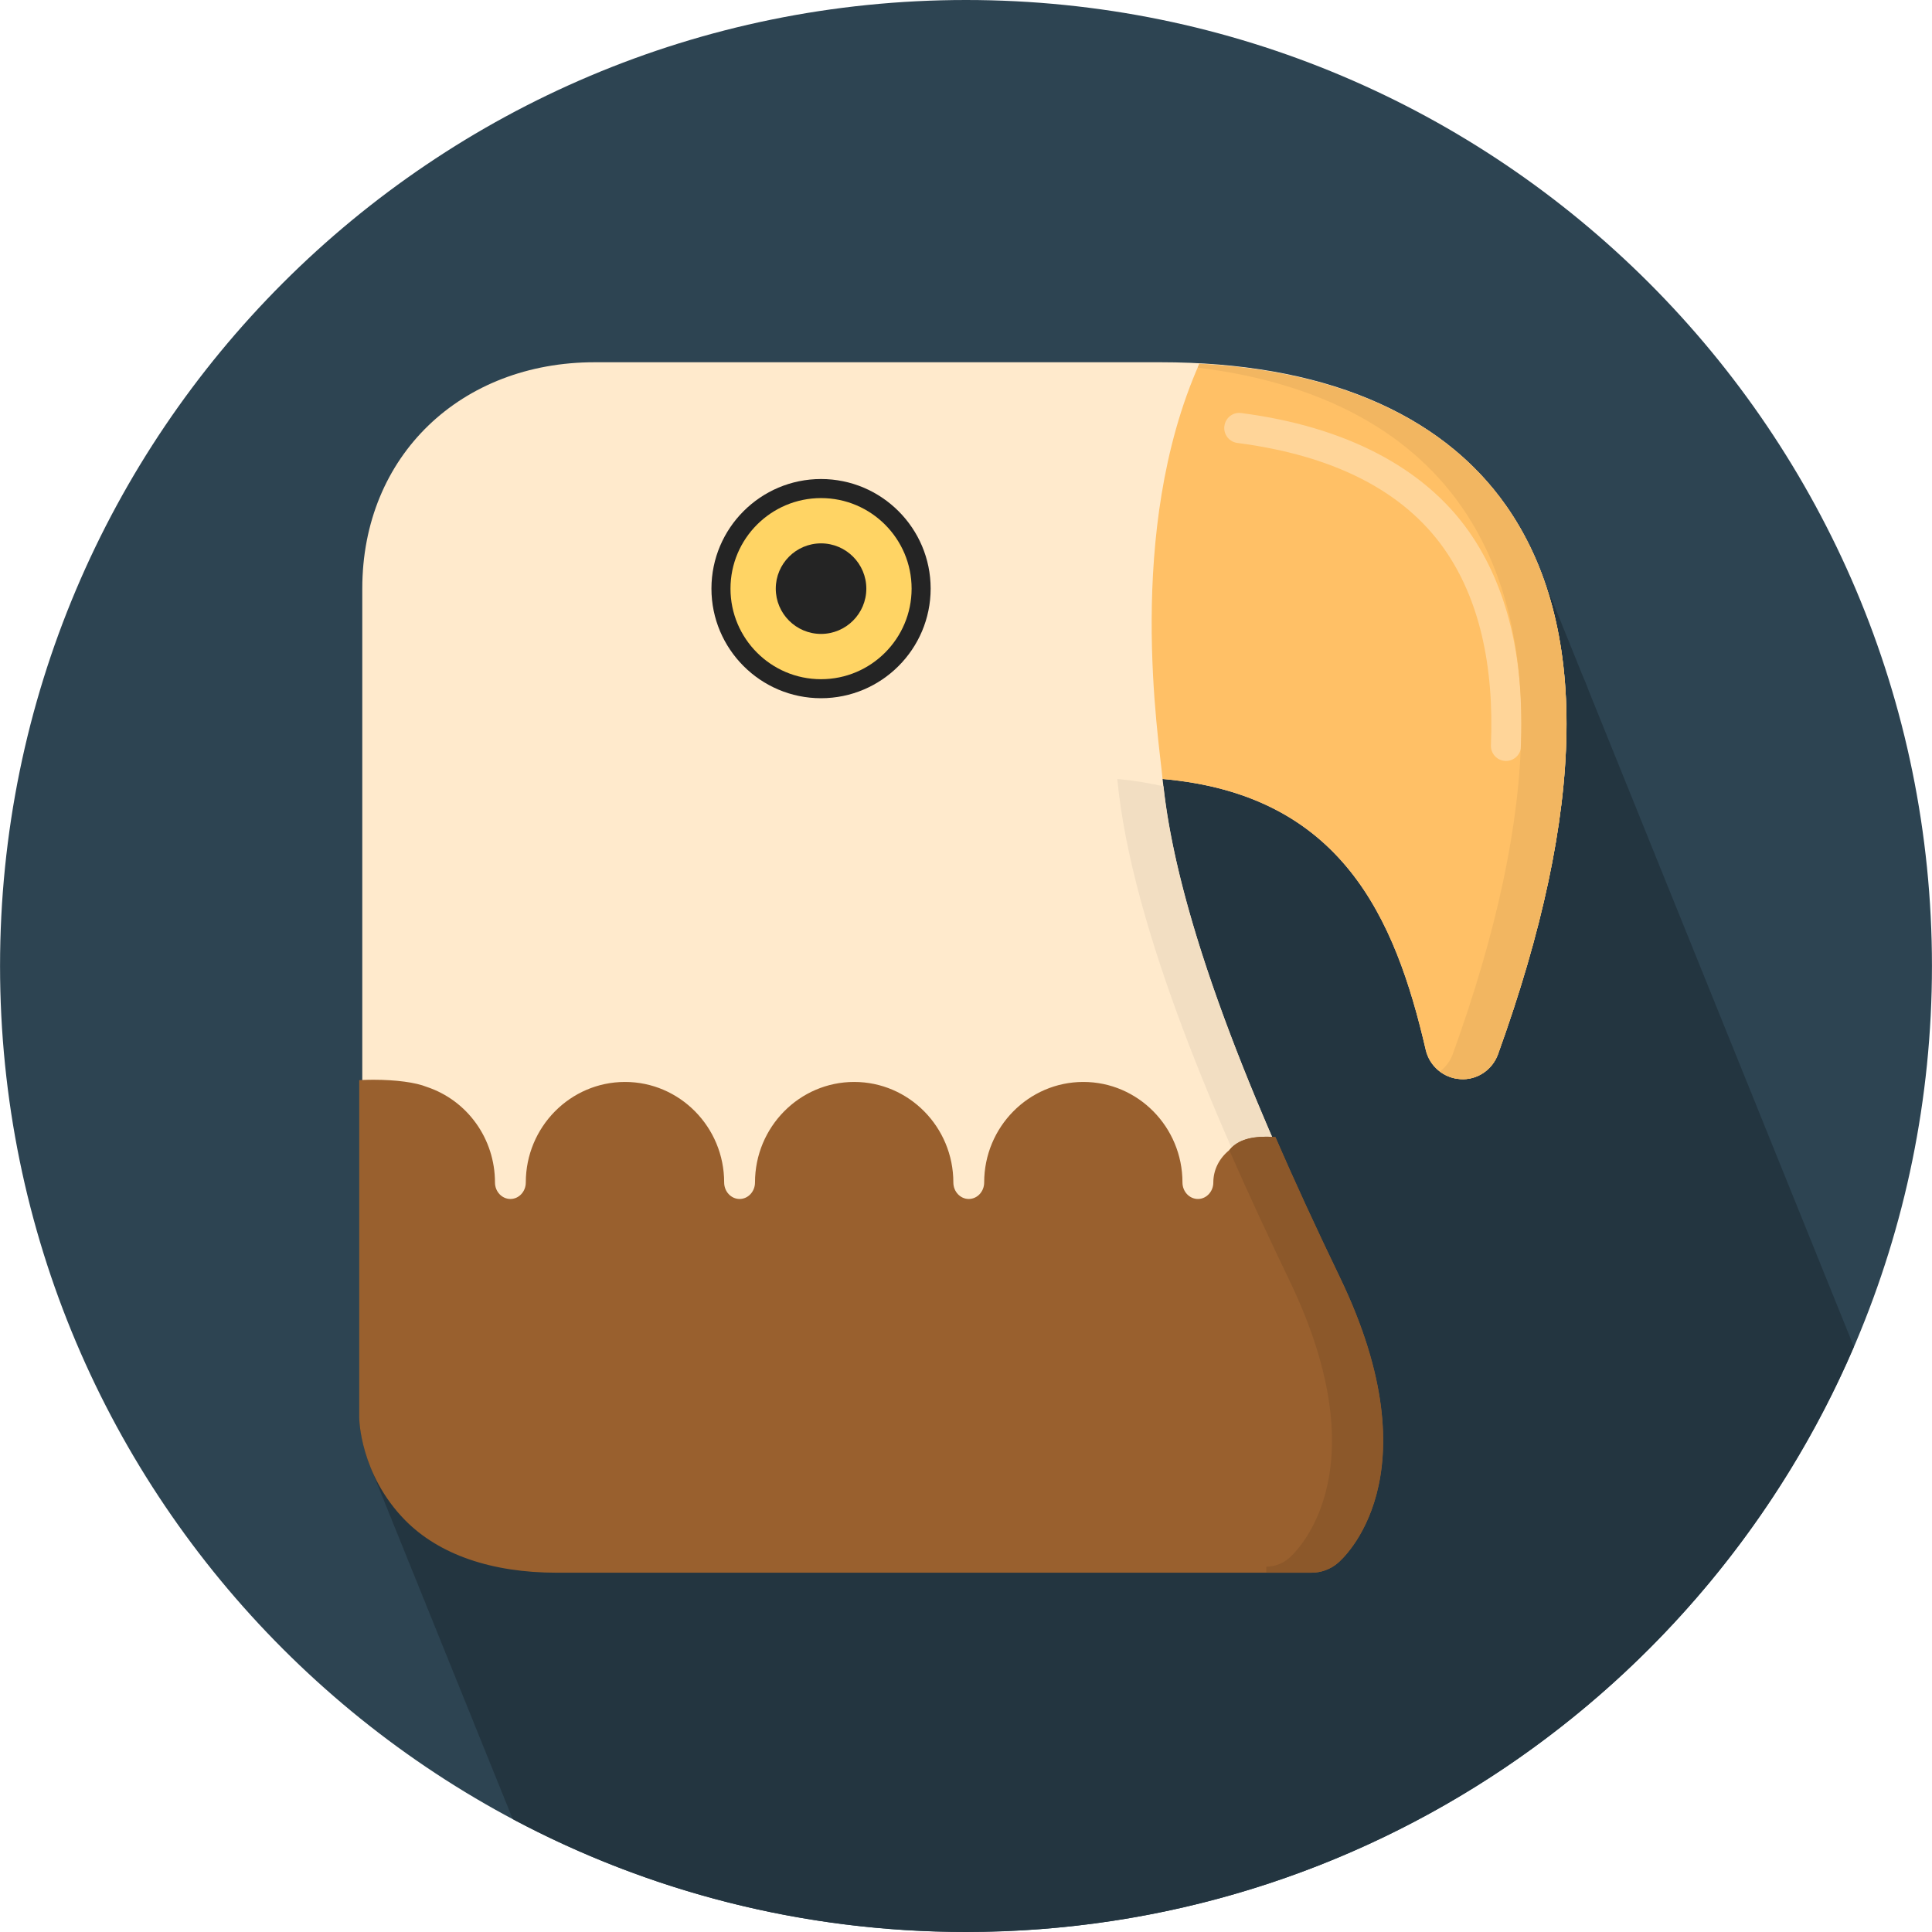
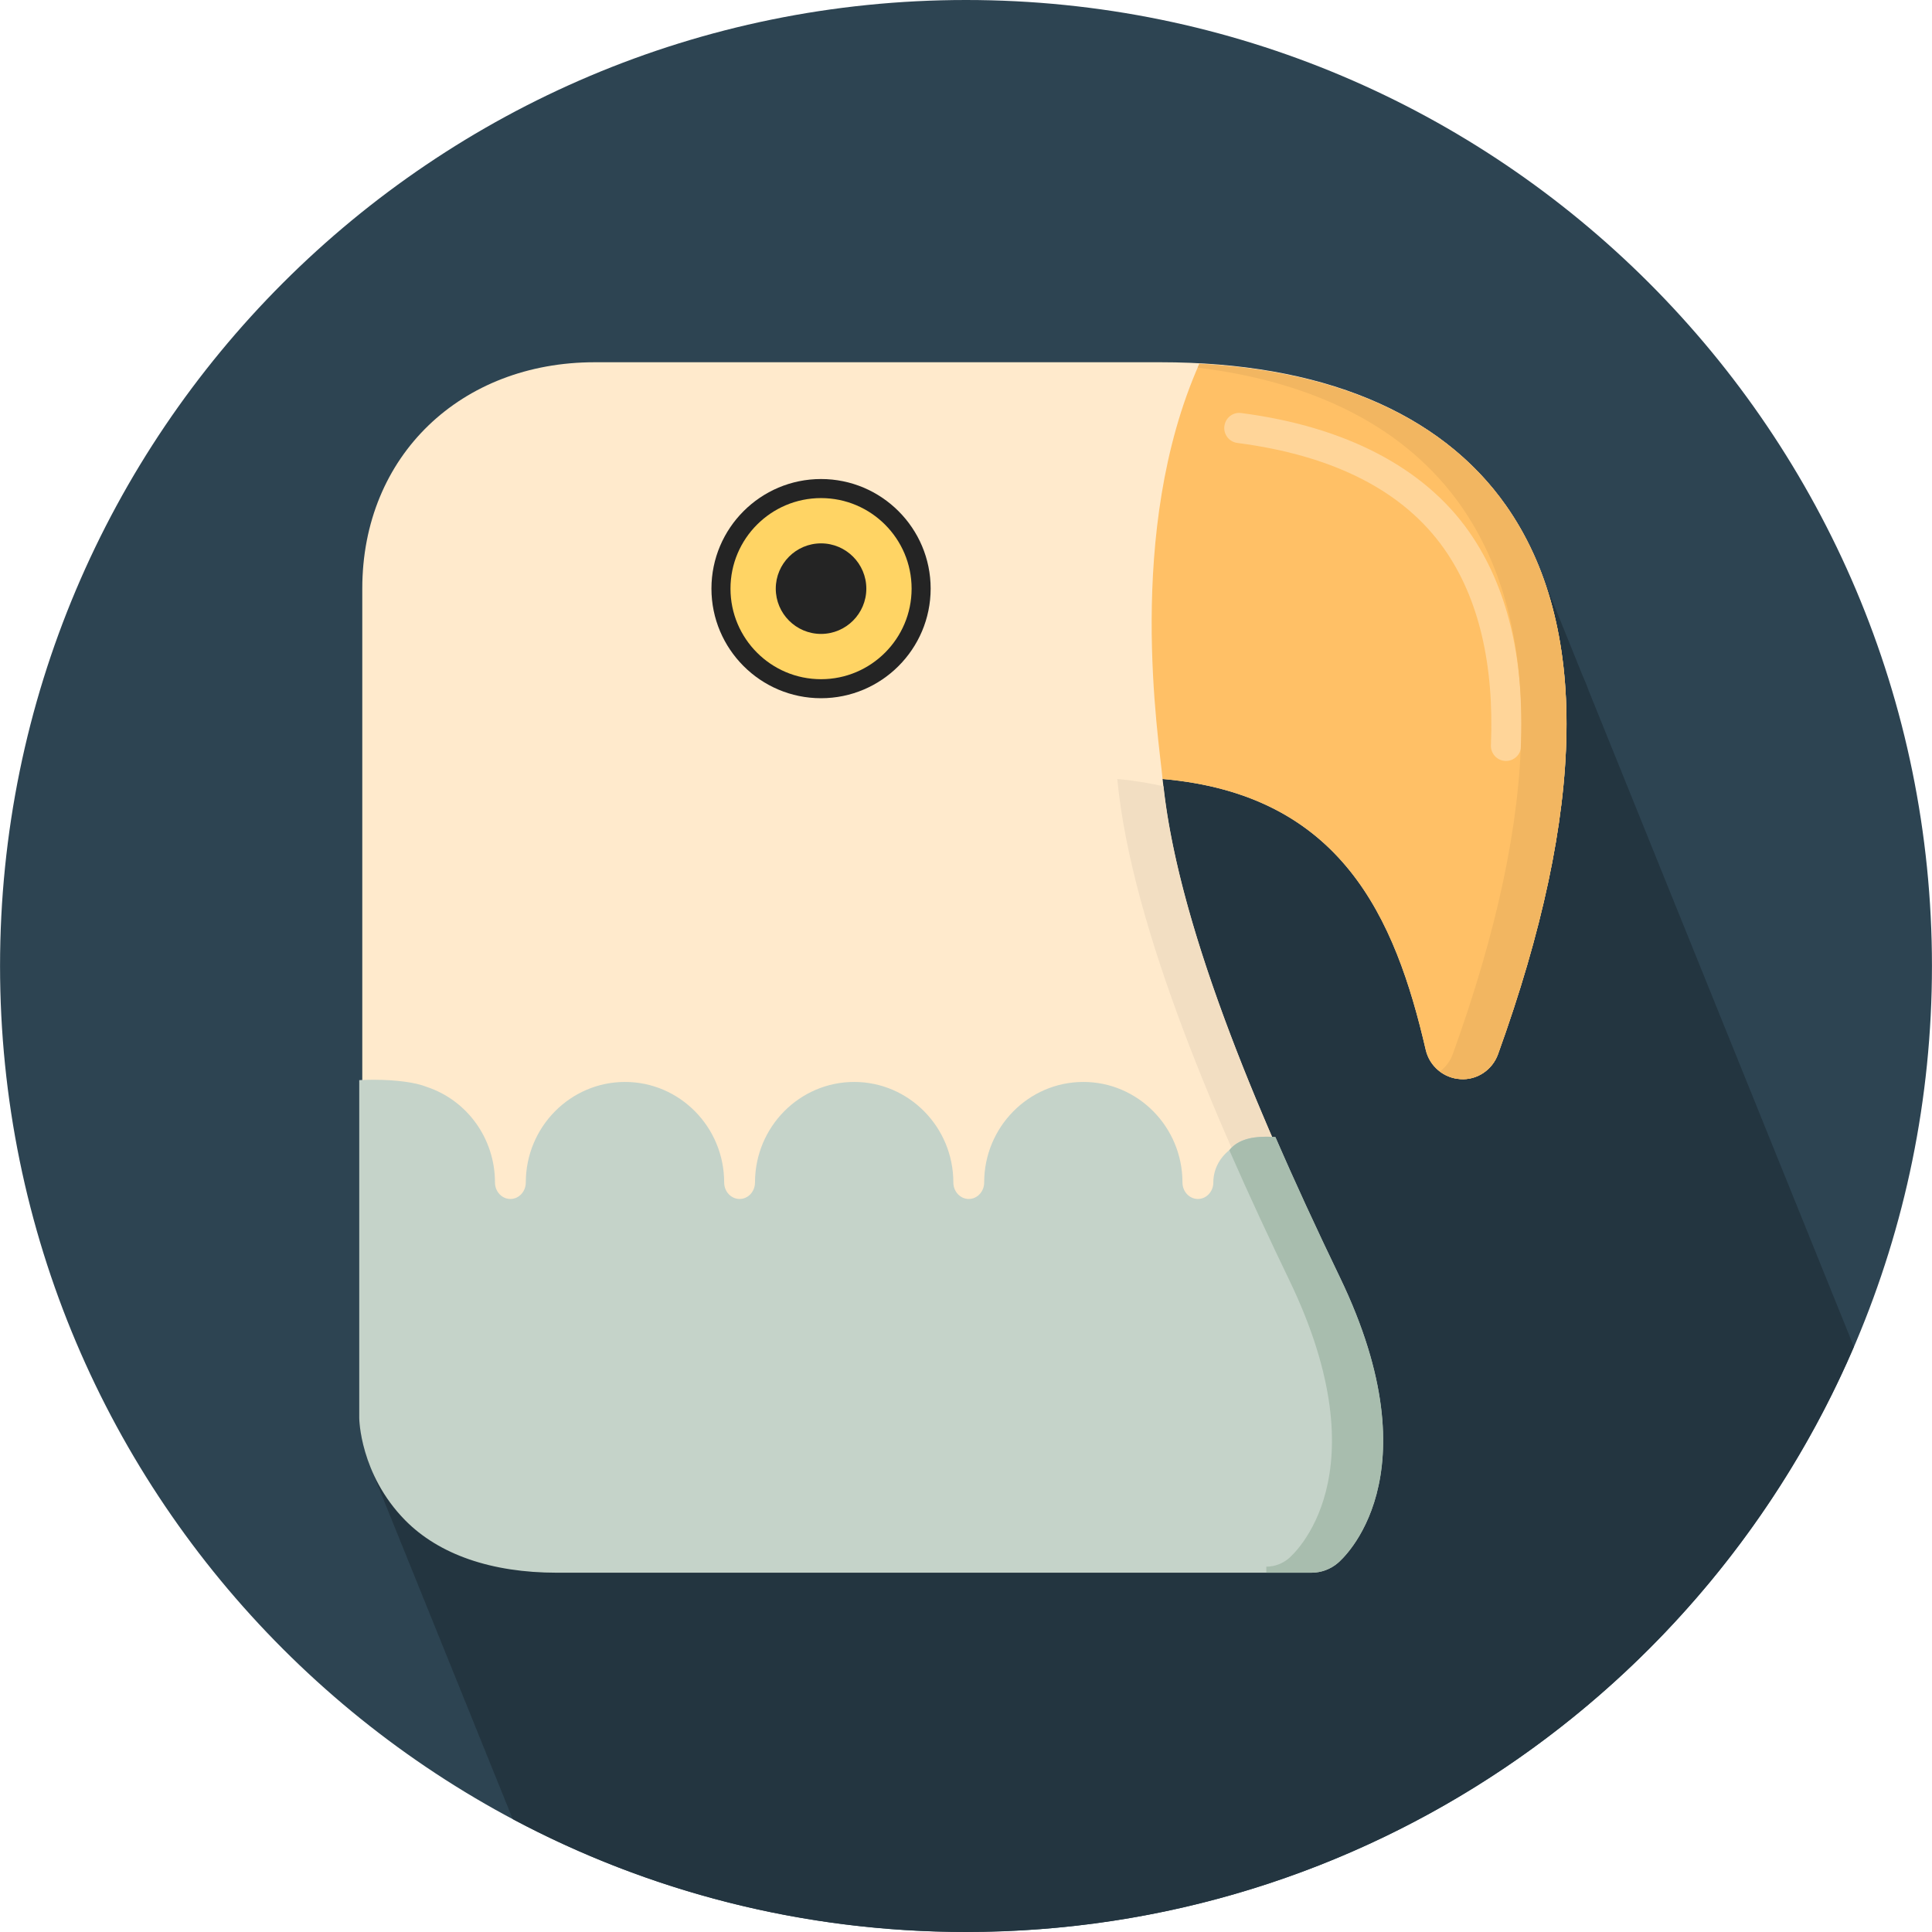
<svg xmlns="http://www.w3.org/2000/svg" version="1.1" id="Layer_1" x="0px" y="0px" viewBox="0 0 512.024 512.024" style="enable-background:new 0 0 512.024 512.024;" xml:space="preserve">
  <circle style="fill:#2D4452;" cx="256.012" cy="256" r="256" />
  <path style="fill:#233540;" d="M491.316,356.924c-0.256-0.664-0.54-1.312-0.796-1.976c-0.296-0.844-0.668-1.628-0.992-2.448  c-0.296-0.852-0.672-1.64-0.996-2.468c-0.292-0.844-0.668-1.624-0.988-2.44c-0.296-0.844-0.668-1.624-0.992-2.452  c-0.296-0.844-0.668-1.632-0.992-2.452c-0.296-0.852-0.672-1.64-0.992-2.468c-0.296-0.844-0.672-1.624-0.992-2.436  c-0.288-0.852-0.664-1.628-0.992-2.456c-0.288-0.848-0.664-1.632-0.992-2.452c-0.288-0.844-0.664-1.632-0.984-2.456  c-0.304-0.848-0.68-1.64-1-2.468c-0.292-0.836-0.664-1.616-0.984-2.436c-0.296-0.844-0.672-1.632-0.992-2.452  c-0.296-0.844-0.672-1.632-0.992-2.46c-0.3-0.844-0.672-1.632-0.996-2.46c-0.296-0.844-0.668-1.62-0.988-2.44  c-0.296-0.844-0.668-1.632-0.992-2.452c-0.296-0.844-0.668-1.628-0.992-2.456c-0.3-0.844-0.672-1.632-0.996-2.46  c-0.296-0.844-0.668-1.624-0.988-2.444c-0.304-0.852-0.68-1.656-1.008-2.5c-0.292-0.828-0.66-1.6-0.98-2.416  c-0.292-0.844-0.668-1.632-0.992-2.452c-0.3-0.852-0.672-1.64-0.996-2.468c-0.296-0.844-0.668-1.624-0.988-2.444  c-0.292-0.844-0.668-1.624-0.988-2.452c-0.296-0.844-0.672-1.628-0.992-2.448c-0.296-0.852-0.672-1.64-1-2.468  c-0.288-0.844-0.664-1.62-0.984-2.44c-0.296-0.844-0.672-1.624-0.992-2.452c-0.296-0.844-0.672-1.632-0.992-2.452  c-0.296-0.852-0.672-1.64-0.992-2.468c-0.296-0.844-0.672-1.624-0.992-2.444c-0.292-0.844-0.664-1.62-0.992-2.448  c-0.292-0.844-0.664-1.632-0.992-2.452c-0.292-0.844-0.664-1.628-0.988-2.456c-0.3-0.844-0.676-1.64-0.996-2.468  c-0.296-0.836-0.668-1.616-0.988-2.436c-0.296-0.844-0.668-1.632-0.992-2.452c-0.296-0.844-0.668-1.636-0.992-2.46  c-0.3-0.848-0.672-1.64-0.996-2.468c-0.296-0.84-0.668-1.616-0.988-2.436c-0.292-0.844-0.668-1.632-0.992-2.456  c-0.292-0.844-0.668-1.632-0.992-2.456c-0.3-0.848-0.672-1.64-0.996-2.468c-0.304-0.852-0.676-1.644-1.004-2.48  c-0.292-0.828-0.66-1.6-0.98-2.416c-0.296-0.844-0.668-1.632-0.992-2.456c-0.288-0.844-0.664-1.628-0.992-2.452  c-0.296-0.848-0.672-1.64-0.992-2.468c-0.296-0.84-0.672-1.62-0.992-2.44c-0.288-0.844-0.664-1.632-0.992-2.456  c-0.288-0.844-0.664-1.628-0.984-2.452c-0.3-0.848-0.68-1.64-1-2.468c-0.292-0.84-0.664-1.62-0.984-2.44  c-0.296-0.844-0.672-1.632-0.992-2.456c-0.296-0.844-0.672-1.628-0.992-2.452c-0.3-0.848-0.672-1.64-0.996-2.468  c-0.296-0.84-0.668-1.62-0.988-2.44c-0.296-0.844-0.668-1.632-0.992-2.452c-0.296-0.848-0.668-1.632-0.992-2.456  c-0.296-0.844-0.668-1.632-0.992-2.456c-0.3-0.848-0.672-1.64-0.996-2.468c-0.296-0.84-0.668-1.616-0.988-2.436  c-0.296-0.844-0.668-1.632-0.992-2.456c-0.296-0.844-0.668-1.632-0.992-2.456c-0.296-0.848-0.672-1.64-0.996-2.468  c-0.292-0.84-0.668-1.616-0.988-2.436c-0.288-0.844-0.668-1.632-0.992-2.456c-0.288-0.844-0.664-1.632-0.992-2.456  c-0.588-1.692-1.296-3.304-1.992-4.92c-0.288-0.836-0.664-1.62-0.984-2.44c-0.296-0.844-0.664-1.632-0.992-2.456  c-0.296-0.848-0.672-1.64-0.992-2.468c-0.296-0.84-0.672-1.616-0.992-2.436c-0.292-0.844-0.664-1.632-0.992-2.456  c-0.292-0.844-0.664-1.632-0.992-2.456c-0.292-0.844-0.664-1.628-0.988-2.452c-0.3-0.852-0.676-1.64-0.996-2.468  c-0.296-0.84-0.668-1.62-0.988-2.44c-0.296-0.844-0.668-1.632-0.992-2.456c-2.536-7.128-5.88-13.656-10.024-19.568  c-1.044-1.48-2.136-2.916-3.276-4.312c-0.5-0.604-1.04-1.188-1.556-1.776c-0.652-0.752-1.296-1.508-1.98-2.236  c-0.732-0.772-1.496-1.508-2.252-2.252c-0.5-0.492-0.984-0.984-1.5-1.456c-0.936-0.872-1.916-1.708-2.916-2.536  c-0.348-0.284-0.684-0.584-1.04-0.868c-1.18-0.952-2.4-1.868-3.632-2.752c-0.152-0.108-0.304-0.224-0.46-0.332  C362.52,102.88,337.824,96.2,307.644,96.2H157.612c-35.324,0-61.584,24.668-61.584,60v130.144c-0.012,0-0.024,0-0.036,0l-0.764,0.04  v89.548c0,0.092,0.084,6.42,3.488,14.212c0.292,0.796,0.624,1.616,0.992,2.452c0.296,0.804,0.632,1.632,1,2.484  c0.292,0.788,0.62,1.592,0.984,2.42c0.292,0.804,0.624,1.616,0.992,2.46c0.292,0.792,0.624,1.612,0.992,2.448  c0.292,0.804,0.624,1.616,0.992,2.46c0.296,0.792,0.632,1.62,1,2.472c0.292,0.788,0.62,1.6,0.984,2.428  c0.292,0.796,0.624,1.616,0.992,2.452c0.292,0.804,0.624,1.616,0.992,2.46c0.3,0.82,0.648,1.672,1.028,2.54  c0.284,0.764,0.604,1.564,0.96,2.368c0.288,0.804,0.62,1.616,0.992,2.46c0.288,0.796,0.62,1.608,0.992,2.452  c0.292,0.804,0.624,1.632,1,2.476c0.288,0.784,0.616,1.596,0.98,2.424c0.292,0.804,0.624,1.616,0.992,2.46  c0.292,0.792,0.624,1.604,0.992,2.448c0.296,0.804,0.628,1.632,1,2.476c0.292,0.788,0.62,1.6,0.984,2.428  c0.292,0.804,0.624,1.616,0.992,2.46c0.292,0.796,0.624,1.608,0.992,2.452c0.292,0.792,0.624,1.612,0.992,2.448  c0.296,0.804,0.628,1.632,1,2.484c0.292,0.788,0.62,1.596,0.984,2.424c0.292,0.796,0.624,1.608,0.992,2.452  c0.292,0.796,0.624,1.616,0.992,2.452c0.296,0.804,0.624,1.632,1,2.484c0.288,0.788,0.616,1.6,0.984,2.428  c0.288,0.796,0.62,1.604,0.992,2.448c0.288,0.796,0.62,1.616,0.992,2.452c0.292,0.804,0.624,1.632,1,2.484  c0.288,0.784,0.616,1.588,0.98,2.416c0.292,0.804,0.624,1.616,0.992,2.46c0.292,0.796,0.624,1.616,0.992,2.452  c0.3,0.82,0.64,1.664,1.02,2.524c0.288,0.78,0.616,1.592,0.976,2.416c0.14,0.38,0.312,0.764,0.468,1.156  c35.824,19.084,76.7,29.92,120.116,29.92C361.552,512,452.152,448.116,491.316,356.924z" />
  <path style="fill:#FFEACC;" d="M347.596,416h-200c-16.88,0-30.748-4.608-39.676-13.688c-11.068-11.288-11.908-24.976-11.908-26.5  V156.004c0-35.332,26.256-60,61.584-60h150c42.424,0,74.084,13.132,91.532,37.976c22.076,31.444,21.364,80.376-2.124,145.416  c-1.504,4.156-5.592,6.916-10,6.584c-4.42-0.264-8.152-3.416-9.148-7.744c-8.092-35.06-22.344-67.668-69.744-71.796  c3.82,40.252,27.852,94.164,46.304,132.476c25.196,52.3,0.68,73.836-0.38,74.72C352.248,415.164,349.956,416,347.596,416z" />
  <path style="fill:#F2DEC2;" d="M308.348,208.384c-3.84-0.848-7.852-1.552-12.244-1.928c3.824,40.252,27.852,94.16,46.308,132.472  c25.196,52.296,0.68,73.836-0.38,74.712c-1.792,1.528-4.084,2.372-6.44,2.372h12c2.368,0,4.648-0.844,6.44-2.372  c1.06-0.876,25.576-22.416,0.38-74.712C336.256,301.212,312.732,248.416,308.348,208.384z" />
  <path style="fill:#242424;" d="M217.592,185.044c-16.016,0-29.044-13.028-29.044-29.048c0-16.016,13.028-29.044,29.044-29.044  c16.024,0,29.052,13.028,29.052,29.044C246.636,172.02,233.608,185.044,217.592,185.044z" />
  <path style="fill:#FFD464;" d="M217.596,180.004c-13.252,0-24-10.76-24-24c0-13.232,10.752-24,24-24s24,10.768,24,24  C241.596,169.24,230.84,180.004,217.596,180.004z" />
  <path style="fill:#242424;" d="M217.596,168.004c-6.624,0-12-5.392-12-12s5.376-12,12-12c6.612,0,12,5.392,12,12  S224.212,168.004,217.596,168.004z" />
  <path style="fill:#FFC066;" d="M317.848,96.416c-19.764,44.512-10.664,99.616-9.744,110.04c47.4,4.124,61.64,36.74,69.744,71.796  c0.996,4.32,4.728,7.468,9.148,7.74c4.408,0.336,8.496-2.42,10-6.584c23.488-65.044,24.2-113.972,2.124-145.416  C383.128,111.204,355.084,98.408,317.848,96.416z" />
  <path style="fill:#FFD599;" d="M399.128,201.668c-0.064,0-0.112,0-0.172-0.004c-2.212-0.088-3.916-1.952-3.828-4.16  c0.888-21.564-3.276-39.068-12.376-52.032c-10.752-15.3-29.196-24.752-54.812-28.08c-2.196-0.28-3.744-2.288-3.448-4.476  c0.284-2.196,2.268-3.76,4.48-3.448c27.552,3.576,48.416,14.432,60.332,31.408c10.128,14.436,14.768,33.6,13.816,56.956  C403.032,199.984,401.264,201.668,399.128,201.668z" />
  <path style="fill:#F2B661;" d="M399.12,133.98c-15.992-22.772-44.044-35.58-81.272-37.572c-0.152,0.344-0.28,0.688-0.428,1.032  c31.484,3.828,55.416,16.192,69.712,36.54c22.076,31.444,21.364,80.376-2.124,145.416c-0.676,1.868-1.892,3.42-3.4,4.572  c1.536,1.156,3.388,1.896,5.4,2.02c4.408,0.328,8.496-2.42,10-6.584C420.484,214.356,421.196,165.424,399.12,133.98z" />
-   <path style="fill:#99602E;" d="M147.596,416.804c-17.372,0-31.28-4.82-40.248-13.928c-12-12.244-12.14-26.916-12.14-27.064v-89.548  l0.764-0.04c1-0.04,2.008-0.064,3.016-0.064c5.916,0,11.18,0.704,14.084,1.884c10.812,3.584,18.108,13.772,18.108,25.336  c0,2.416,1.836,4.376,4.092,4.376c2.248,0,4.076-1.96,4.076-4.376c0-14.688,11.8-26.64,26.3-26.64  c14.488,0,26.272,11.952,26.272,26.64c0,2.416,1.836,4.376,4.092,4.376c2.252,0,4.08-1.96,4.08-4.376  c0-14.688,11.788-26.64,26.284-26.64c14.492,0,26.284,11.952,26.284,26.64c0,2.416,1.836,4.376,4.084,4.376  c2.252,0,4.084-1.96,4.084-4.376c0-14.688,11.792-26.64,26.284-26.64s26.268,11.952,26.268,26.64c0,2.416,1.836,4.376,4.096,4.376  c1.416,0,2.384-0.76,2.832-1.228c0.808-0.844,1.252-1.96,1.252-3.148c0-3.288,1.492-6.328,4.196-8.54  c1.924-2.444,5.188-3.584,9.752-3.584c0.656,0,1.324,0.024,2.004,0.076l0.488,0.032l0.196,0.44  c4.908,11.288,10.428,23.312,16.916,36.764c25.548,53.056,0.492,74.78-0.584,75.68c-1.928,1.64-4.416,2.556-6.952,2.556H147.596  L147.596,416.804z" />
-   <path style="fill:#8C582A;" d="M355.14,338.58c-1.404-2.908-2.848-5.944-4.316-9.048c-0.264-0.58-0.54-1.148-0.808-1.728  c-1.232-2.608-2.472-5.28-3.732-8.008c-0.1-0.22-0.212-0.436-0.304-0.656c-2.636-5.74-5.308-11.672-7.956-17.78l-0.484-0.032  c-0.68-0.048-1.348-0.072-2.004-0.072c-4.556,0-7.804,1.136-9.736,3.58c5.408,12.344,10.896,24.056,15.896,34.436  c25.012,51.924,0.872,72.884-0.172,73.752c-1.656,1.408-3.76,2.172-5.924,2.172v1.6h12c2.552,0,5.024-0.912,6.952-2.556  C355.628,413.352,380.684,391.624,355.14,338.58z" />
+   <path style="fill:#c5d3c9;" d="M147.596,416.804c-17.372,0-31.28-4.82-40.248-13.928c-12-12.244-12.14-26.916-12.14-27.064v-89.548  l0.764-0.04c1-0.04,2.008-0.064,3.016-0.064c5.916,0,11.18,0.704,14.084,1.884c10.812,3.584,18.108,13.772,18.108,25.336  c0,2.416,1.836,4.376,4.092,4.376c2.248,0,4.076-1.96,4.076-4.376c0-14.688,11.8-26.64,26.3-26.64  c14.488,0,26.272,11.952,26.272,26.64c0,2.416,1.836,4.376,4.092,4.376c2.252,0,4.08-1.96,4.08-4.376  c0-14.688,11.788-26.64,26.284-26.64c14.492,0,26.284,11.952,26.284,26.64c0,2.416,1.836,4.376,4.084,4.376  c2.252,0,4.084-1.96,4.084-4.376c0-14.688,11.792-26.64,26.284-26.64s26.268,11.952,26.268,26.64c0,2.416,1.836,4.376,4.096,4.376  c1.416,0,2.384-0.76,2.832-1.228c0.808-0.844,1.252-1.96,1.252-3.148c0-3.288,1.492-6.328,4.196-8.54  c1.924-2.444,5.188-3.584,9.752-3.584c0.656,0,1.324,0.024,2.004,0.076l0.488,0.032l0.196,0.44  c4.908,11.288,10.428,23.312,16.916,36.764c25.548,53.056,0.492,74.78-0.584,75.68c-1.928,1.64-4.416,2.556-6.952,2.556H147.596  L147.596,416.804z" />
+   <path style="fill:#A8BDAE;" d="M355.14,338.58c-1.404-2.908-2.848-5.944-4.316-9.048c-0.264-0.58-0.54-1.148-0.808-1.728  c-1.232-2.608-2.472-5.28-3.732-8.008c-0.1-0.22-0.212-0.436-0.304-0.656c-2.636-5.74-5.308-11.672-7.956-17.78l-0.484-0.032  c-0.68-0.048-1.348-0.072-2.004-0.072c-4.556,0-7.804,1.136-9.736,3.58c5.408,12.344,10.896,24.056,15.896,34.436  c25.012,51.924,0.872,72.884-0.172,73.752c-1.656,1.408-3.76,2.172-5.924,2.172v1.6h12c2.552,0,5.024-0.912,6.952-2.556  C355.628,413.352,380.684,391.624,355.14,338.58z" />
  <g>
</g>
  <g>
</g>
  <g>
</g>
  <g>
</g>
  <g>
</g>
  <g>
</g>
  <g>
</g>
  <g>
</g>
  <g>
</g>
  <g>
</g>
  <g>
</g>
  <g>
</g>
  <g>
</g>
  <g>
</g>
  <g>
</g>
</svg>
